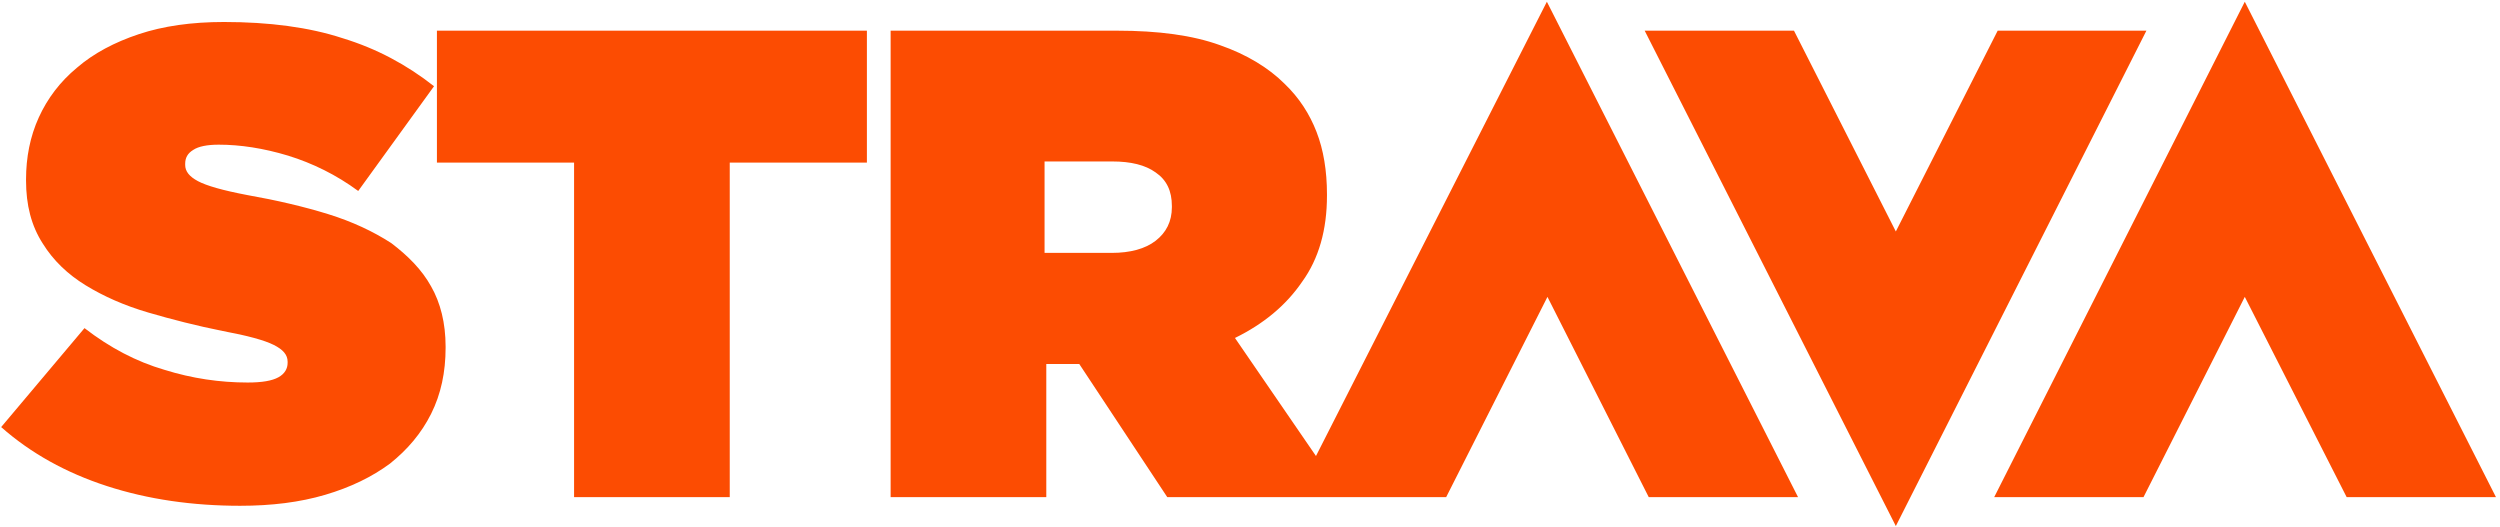
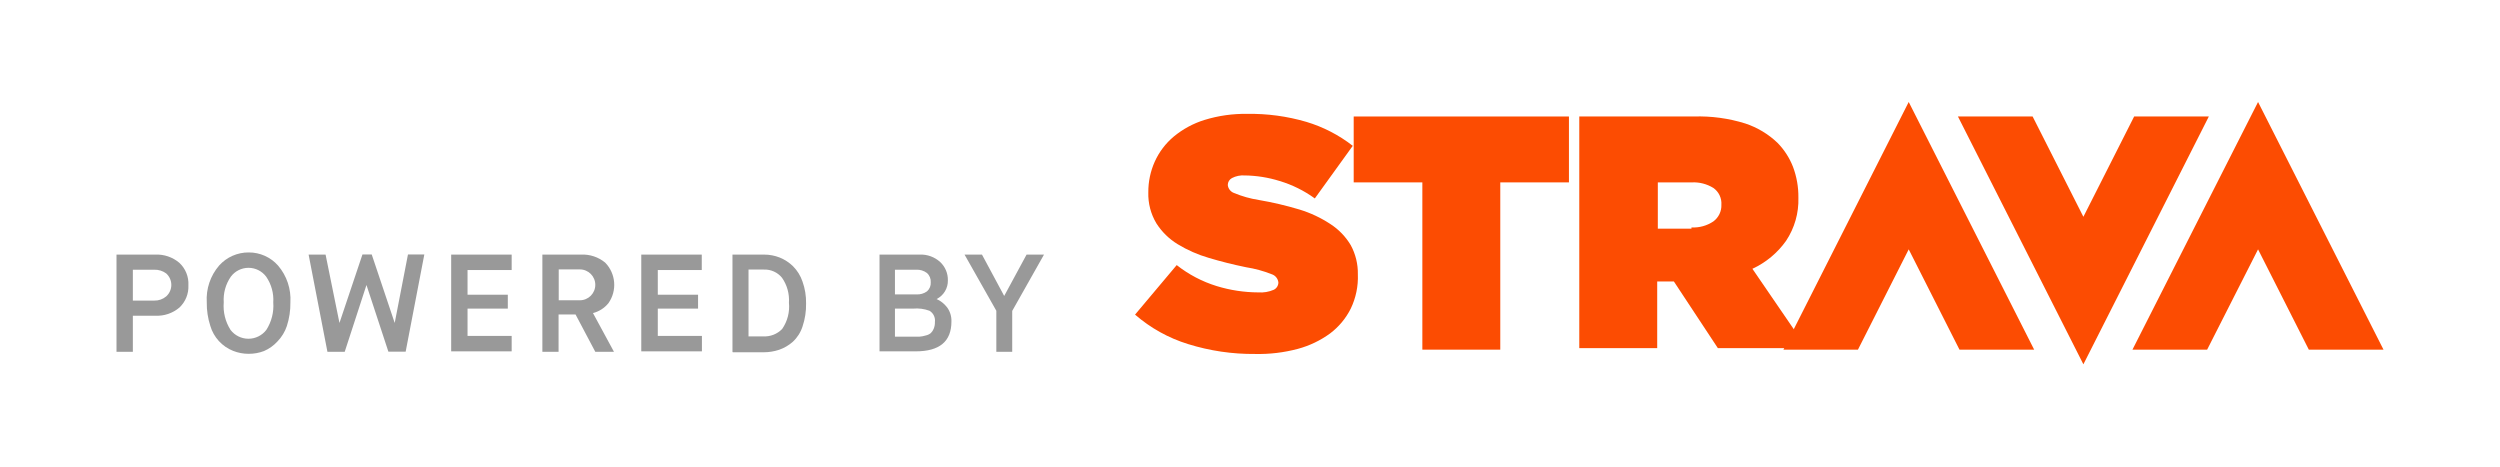
- <svg xmlns="http://www.w3.org/2000/svg" viewBox="0 0 432 91">
-   <path d="M74.5 49.5c1.6 2.8 2.5 6.3 2.5 10.4v.2c0 4.2-.8 8-2.5 11.4-1.7 3.4-4.1 6.2-7.1 8.6-3.1 2.3-6.8 4.1-11.2 5.4-4.4 1.3-9.3 1.9-14.7 1.9-8.2 0-15.9-1.1-23-3.4S5.3 78.3.2 73.8l14.4-17.1c4.4 3.4 9 5.8 13.8 7.2 4.8 1.5 9.6 2.2 14.4 2.2 2.5 0 4.2-.3 5.3-.9 1.1-.6 1.6-1.5 1.6-2.5v-.2c0-1.2-.8-2.1-2.4-2.9-1.6-.8-4.5-1.6-8.8-2.4-4.5-.9-8.8-2-12.9-3.2-4.1-1.2-7.7-2.8-10.8-4.7-3.1-1.9-5.6-4.3-7.4-7.2-2-3.1-2.9-6.7-2.9-10.9V31c0-3.8.7-7.4 2.2-10.7 1.5-3.3 3.7-6.2 6.6-8.6 2.9-2.5 6.5-4.4 10.7-5.8 4.2-1.4 9.1-2.1 14.7-2.1 7.8 0 14.7.9 20.5 2.8 5.9 1.8 11.1 4.6 15.8 8.3L61.9 33c-3.8-2.8-7.9-4.8-12.1-6.1-4.3-1.3-8.3-1.9-12-1.9-2 0-3.5.3-4.4.9-1 .6-1.4 1.4-1.4 2.4v.2c0 1.1.7 2 2.2 2.8 1.5.8 4.3 1.6 8.5 2.4 5.1.9 9.8 2 14 3.3 4.2 1.3 7.8 3 10.9 5 2.9 2.2 5.3 4.6 6.9 7.5zm1-21.4h23.7v57.8h26.9V28.1h23.7V5.3H75.5v22.8zM387.9.3l-43.3 85.6h25.8l17.5-34.6 17.6 34.6h25.8L387.9.3zM267.3.3l43.4 85.6h-25.8l-17.5-34.6-17.5 34.6h-48.2l-15.2-23h-5.7v23h-26.9V5.3H193c7.2 0 13.1.8 17.8 2.5 4.6 1.6 8.4 3.9 11.2 6.7 2.5 2.4 4.3 5.2 5.5 8.3 1.2 3.1 1.8 6.7 1.8 10.8v.2c0 5.9-1.4 10.9-4.3 14.9-2.8 4.1-6.7 7.3-11.6 9.7l14 20.4L267.3.3zm-64.8 35.3c0-2.6-.9-4.5-2.8-5.8-1.8-1.3-4.3-1.9-7.5-1.9h-11.7v15.8h11.6c3.2 0 5.8-.7 7.6-2.1 1.8-1.4 2.8-3.3 2.8-5.8v-.2zM345.2 5.3L327.6 40 310 5.3h-25.8l43.4 85.6 43.3-85.6h-25.7z" fill="#fc4c02" />
+ <svg xmlns="http://www.w3.org/2000/svg" id="strava_outlined" viewBox="0 0 162.02 30.21">
+   <defs>
+     <style>.cls-1{fill:#fc4c02;}.cls-2{fill:#999;}</style>
+   </defs>
+   <path class="cls-1" d="M81.34,22.94A14.15,14.15,0,0,1,77,22.3a9.54,9.54,0,0,1-3.44-1.91l2.7-3.21a8,8,0,0,0,2.59,1.36,9.31,9.31,0,0,0,2.7.41,2.13,2.13,0,0,0,1-.17,0.53,0.53,0,0,0,.3-0.47v0a0.63,0.63,0,0,0-.44-0.54,7.69,7.69,0,0,0-1.65-.45q-1.27-.26-2.43-0.61a8.35,8.35,0,0,1-2-.88,4.27,4.27,0,0,1-1.39-1.36,3.69,3.69,0,0,1-.52-2v0a4.78,4.78,0,0,1,.42-2,4.57,4.57,0,0,1,1.23-1.62,5.85,5.85,0,0,1,2-1.08,8.9,8.9,0,0,1,2.75-.39,12.87,12.87,0,0,1,3.85.52,9.18,9.18,0,0,1,3,1.55l-2.46,3.41a7.57,7.57,0,0,0-2.28-1.13,7.93,7.93,0,0,0-2.26-.36,1.56,1.56,0,0,0-.83.17,0.51,0.51,0,0,0-.27.45v0a0.62,0.62,0,0,0,.41.52,7,7,0,0,0,1.6.45,22.37,22.37,0,0,1,2.64.62,7.8,7.8,0,0,1,2,.94,4.16,4.16,0,0,1,1.32,1.37A3.81,3.81,0,0,1,88,17.78v0A4.69,4.69,0,0,1,87.54,20a4.57,4.57,0,0,1-1.34,1.61,6.35,6.35,0,0,1-2.09,1A9.87,9.87,0,0,1,81.34,22.94Z" />
+   <path class="cls-1" d="M92.18,11.82H87.73V7.55h13.95v4.27H97.23V22.66H92.18V11.82Z" />
+   <path class="cls-1" d="M102.39,7.55h7.38A10.1,10.1,0,0,1,113.1,8a5.54,5.54,0,0,1,2.1,1.26,4.61,4.61,0,0,1,1,1.55,5.48,5.48,0,0,1,.35,2v0a4.77,4.77,0,0,1-.8,2.8,5.5,5.5,0,0,1-2.18,1.81l3.52,5.14h-5.76l-2.85-4.32h-1.08v4.32h-5.05V7.55Zm7.23,7.19a2.32,2.32,0,0,0,1.42-.39,1.28,1.28,0,0,0,.52-1.08v0a1.23,1.23,0,0,0-.52-1.09,2.44,2.44,0,0,0-1.4-.36h-2.2v3h2.18Z" />
+   <polygon class="cls-1" points="146.34 16.16 149.63 22.66 154.47 22.66 146.34 6.61 138.2 22.66 143.04 22.66 146.34 16.16" />
+   <polygon class="cls-1" points="123.7 16.16 126.99 22.66 131.83 22.66 123.7 6.61 115.58 22.66 120.41 22.66 123.7 16.16" />
+   <polygon class="cls-1" points="135.02 14.05 131.73 7.55 126.89 7.55 135.02 23.61 143.15 7.55 138.31 7.55 135.02 14.05" />
+   <path class="cls-2" d="M7.55,22.8V16.5h2.51a2.25,2.25,0,0,1,1.56.53,1.85,1.85,0,0,1,.59,1.46,1.86,1.86,0,0,1-.58,1.44,2.23,2.23,0,0,1-1.57.53H8.61V22.8H7.55Zm1.06-3.32H10a1.14,1.14,0,0,0,.77-0.27,1,1,0,0,0,0-1.49A1.23,1.23,0,0,0,10,17.48H8.61v2Z" />
+   <path class="cls-2" d="M17.11,22.75a2.74,2.74,0,0,1-1,.18,2.7,2.7,0,0,1-1-.19,2.5,2.5,0,0,1-1.48-1.62,4.75,4.75,0,0,1-.23-1.53,3.33,3.33,0,0,1,.8-2.38,2.55,2.55,0,0,1,1.92-.85,2.52,2.52,0,0,1,1.9.85,3.36,3.36,0,0,1,.8,2.39,4.75,4.75,0,0,1-.23,1.53,2.63,2.63,0,0,1-.61,1A2.53,2.53,0,0,1,17.11,22.75Zm-2.17-1.37a1.46,1.46,0,0,0,2.32,0,2.89,2.89,0,0,0,.45-1.78,2.64,2.64,0,0,0-.46-1.67,1.43,1.43,0,0,0-2.29,0,2.62,2.62,0,0,0-.46,1.67A2.88,2.88,0,0,0,14.94,21.38Z" />
+   <path class="cls-2" d="M21.22,22.8L20,16.5H21.1L22,20.93h0l1.49-4.44h0.6l1.49,4.44h0l0.86-4.44h1.06l-1.21,6.3H25.17l-1.42-4.32h0L22.34,22.8H21.22Z" />
+   <path class="cls-2" d="M29.24,22.8V16.5h3.92v1H30.3V19.1h2.61V20H30.3v1.77h2.86v1H29.24Z" />
+   <path class="cls-2" d="M35.15,22.8V16.5h2.51a2.28,2.28,0,0,1,1.56.52,2.06,2.06,0,0,1,.21,2.63,1.9,1.9,0,0,1-1,.64l1.36,2.51H38.58l-1.28-2.42h-1.1V22.8H35.15Zm1.06-3.34h1.37a1,1,0,1,0,0-2H36.21v2Z" />
+   <path class="cls-2" d="M41.56,22.8V16.5h3.92v1H42.63V19.1h2.61V20H42.63v1.77h2.86v1H41.56Z" />
+   <path class="cls-2" d="M47.47,22.8V16.5h2.06a2.73,2.73,0,0,1,1,.19,2.67,2.67,0,0,1,.86.56,2.57,2.57,0,0,1,.62,1,4,4,0,0,1,.23,1.41,4.39,4.39,0,0,1-.23,1.5,2.31,2.31,0,0,1-.64,1,2.68,2.68,0,0,1-.88.51,3.17,3.17,0,0,1-1,.16h-2Zm1.06-1h0.93a1.58,1.58,0,0,0,1.23-.48,2.54,2.54,0,0,0,.44-1.7A2.53,2.53,0,0,0,50.68,18a1.44,1.44,0,0,0-1.17-.53h-1v4.34Z" />
+   <path class="cls-2" d="M57,22.8V16.5h2.59a1.86,1.86,0,0,1,1.34.48,1.58,1.58,0,0,1,.5,1.19,1.32,1.32,0,0,1-.73,1.21v0a1.79,1.79,0,0,1,.68.54,1.46,1.46,0,0,1,.28.92q0,1.93-2.31,1.93H57ZM58,19.08h1.39a1.06,1.06,0,0,0,.69-0.2,0.72,0.72,0,0,0,.24-0.59,0.74,0.74,0,0,0-.25-0.6,1.06,1.06,0,0,0-.7-0.21H58v1.6Zm0,2.74h1.58A1.89,1.89,0,0,0,60,21.74a0.77,0.77,0,0,0,.32-0.15,0.8,0.8,0,0,0,.19-0.28,1.06,1.06,0,0,0,.08-0.44,0.74,0.74,0,0,0-.35-0.73A2.43,2.43,0,0,0,59.18,20H58v1.85Z" />
+   <path class="cls-2" d="M64.57,22.8V20.14L62.51,16.5h1.13l1.44,2.68h0l1.45-2.68h1.13l-2.06,3.65V22.8h-1Z" />
</svg>
